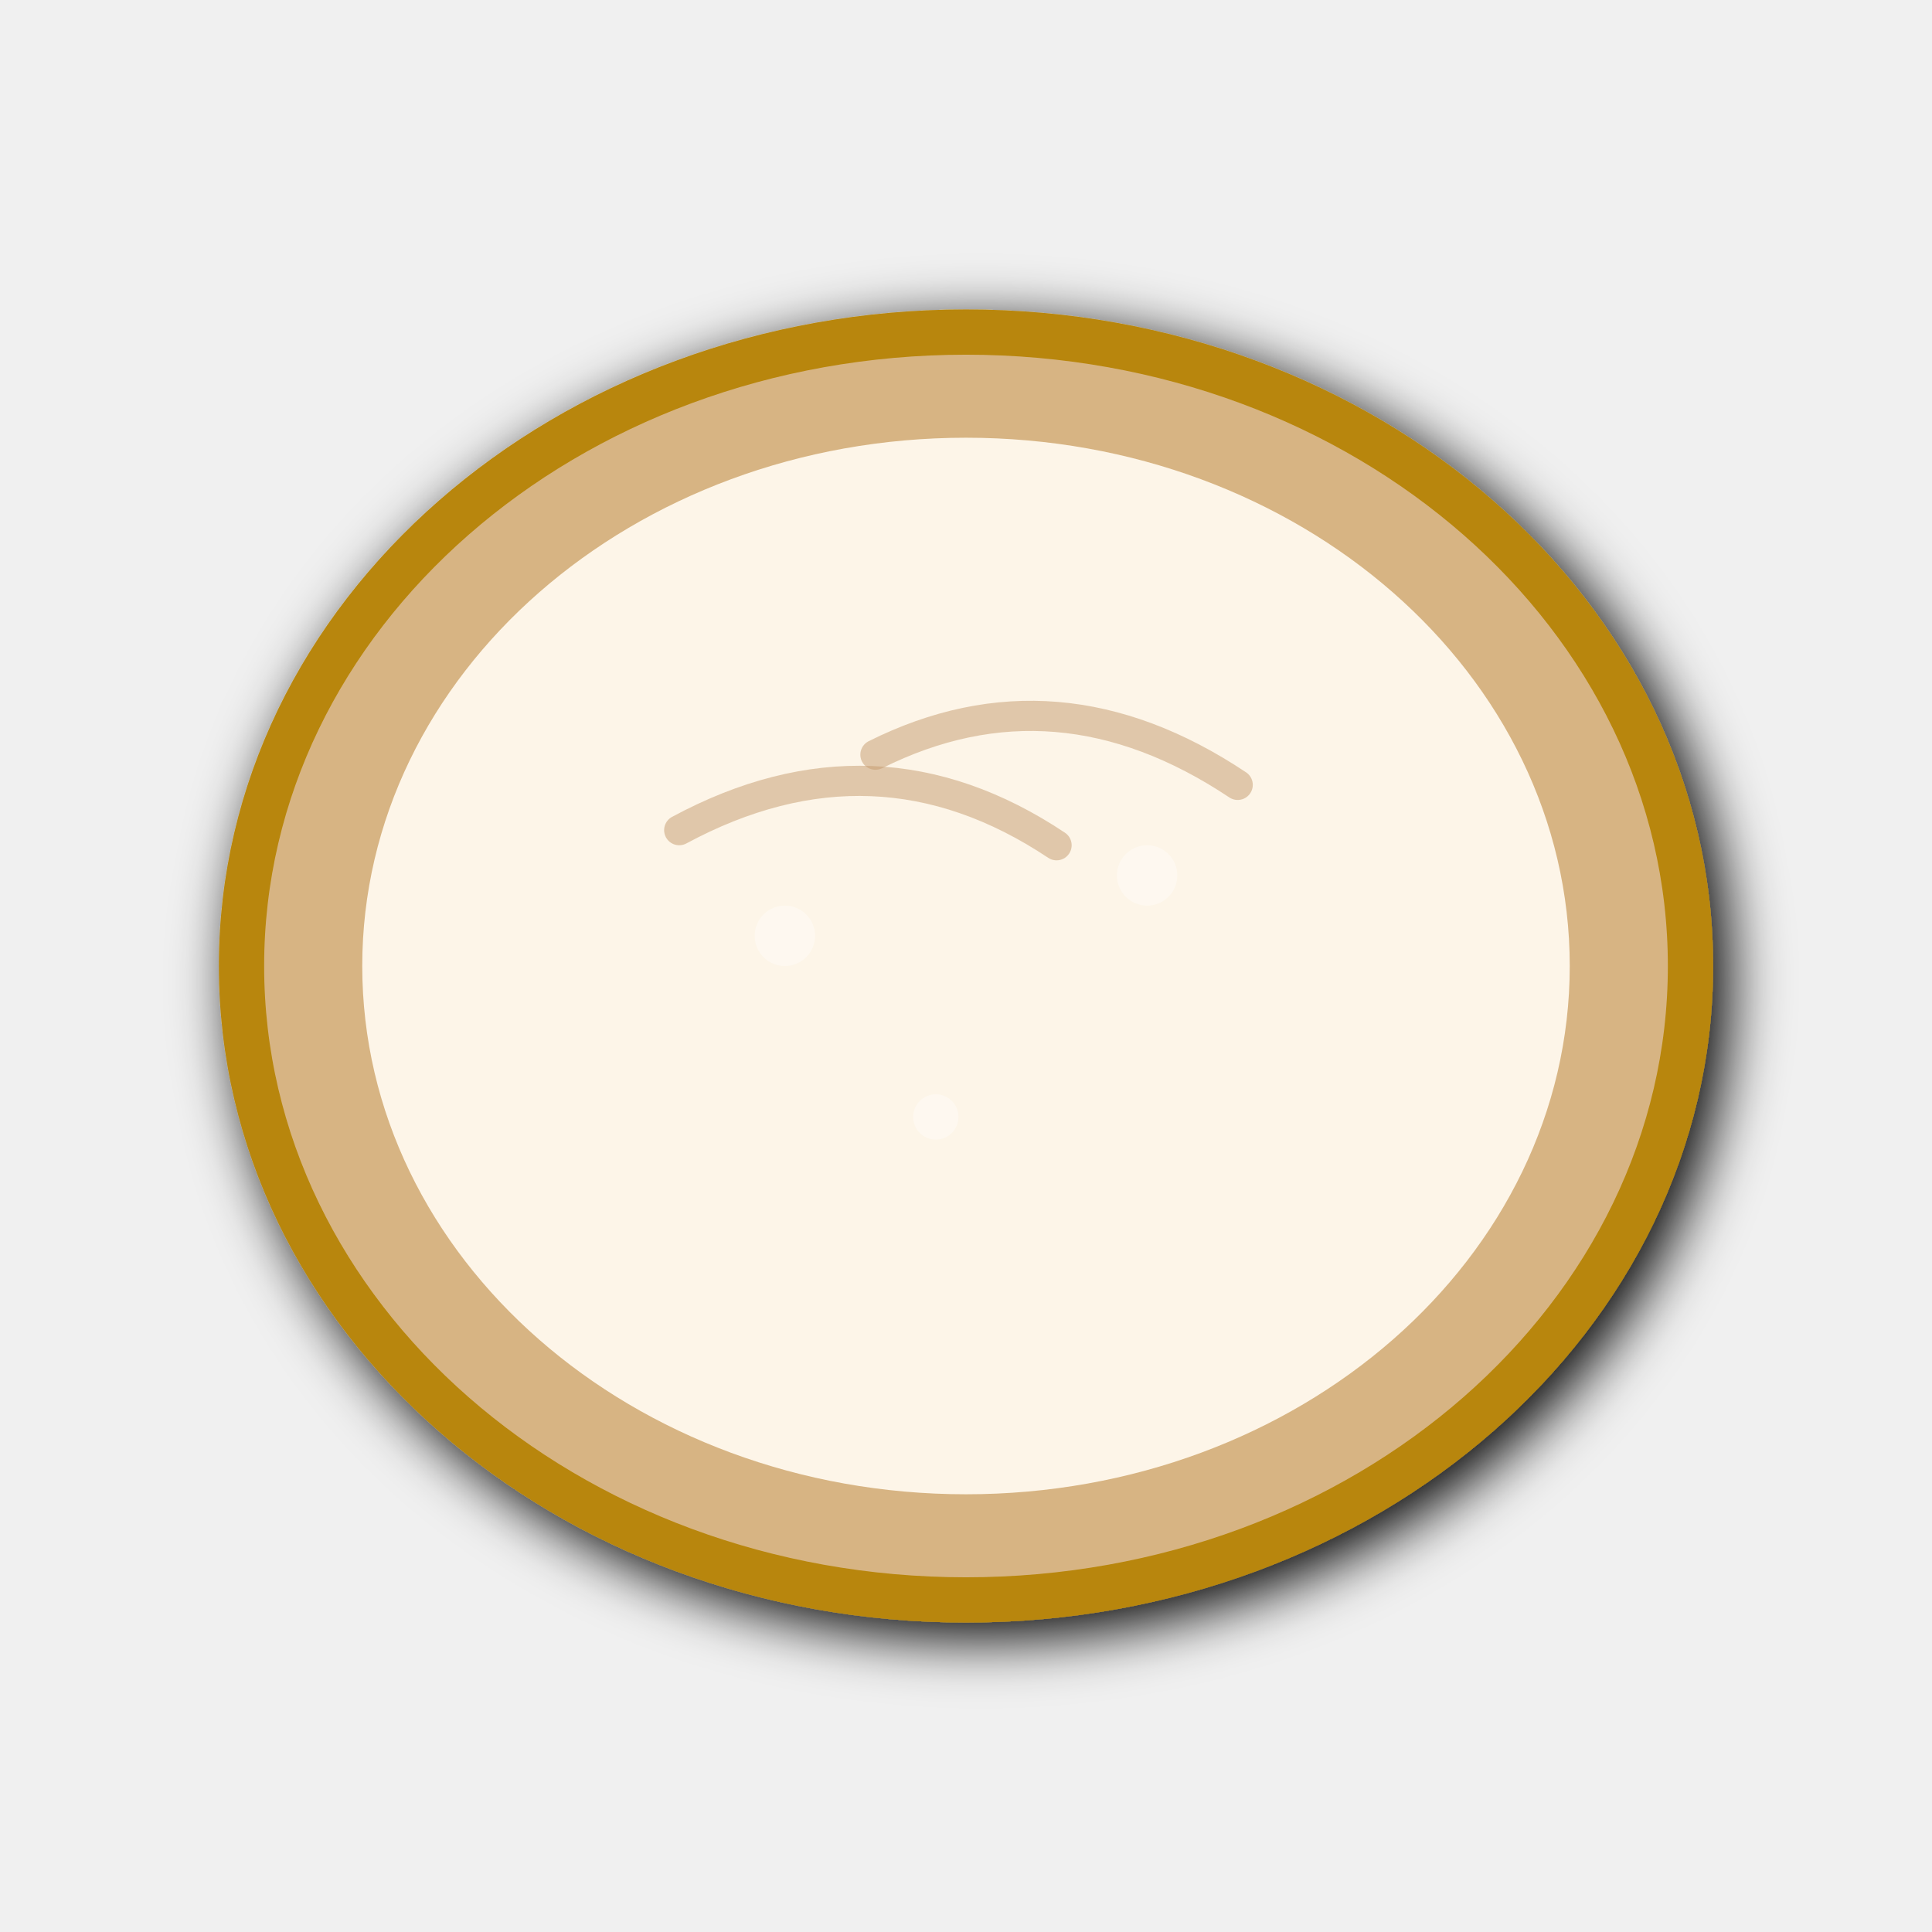
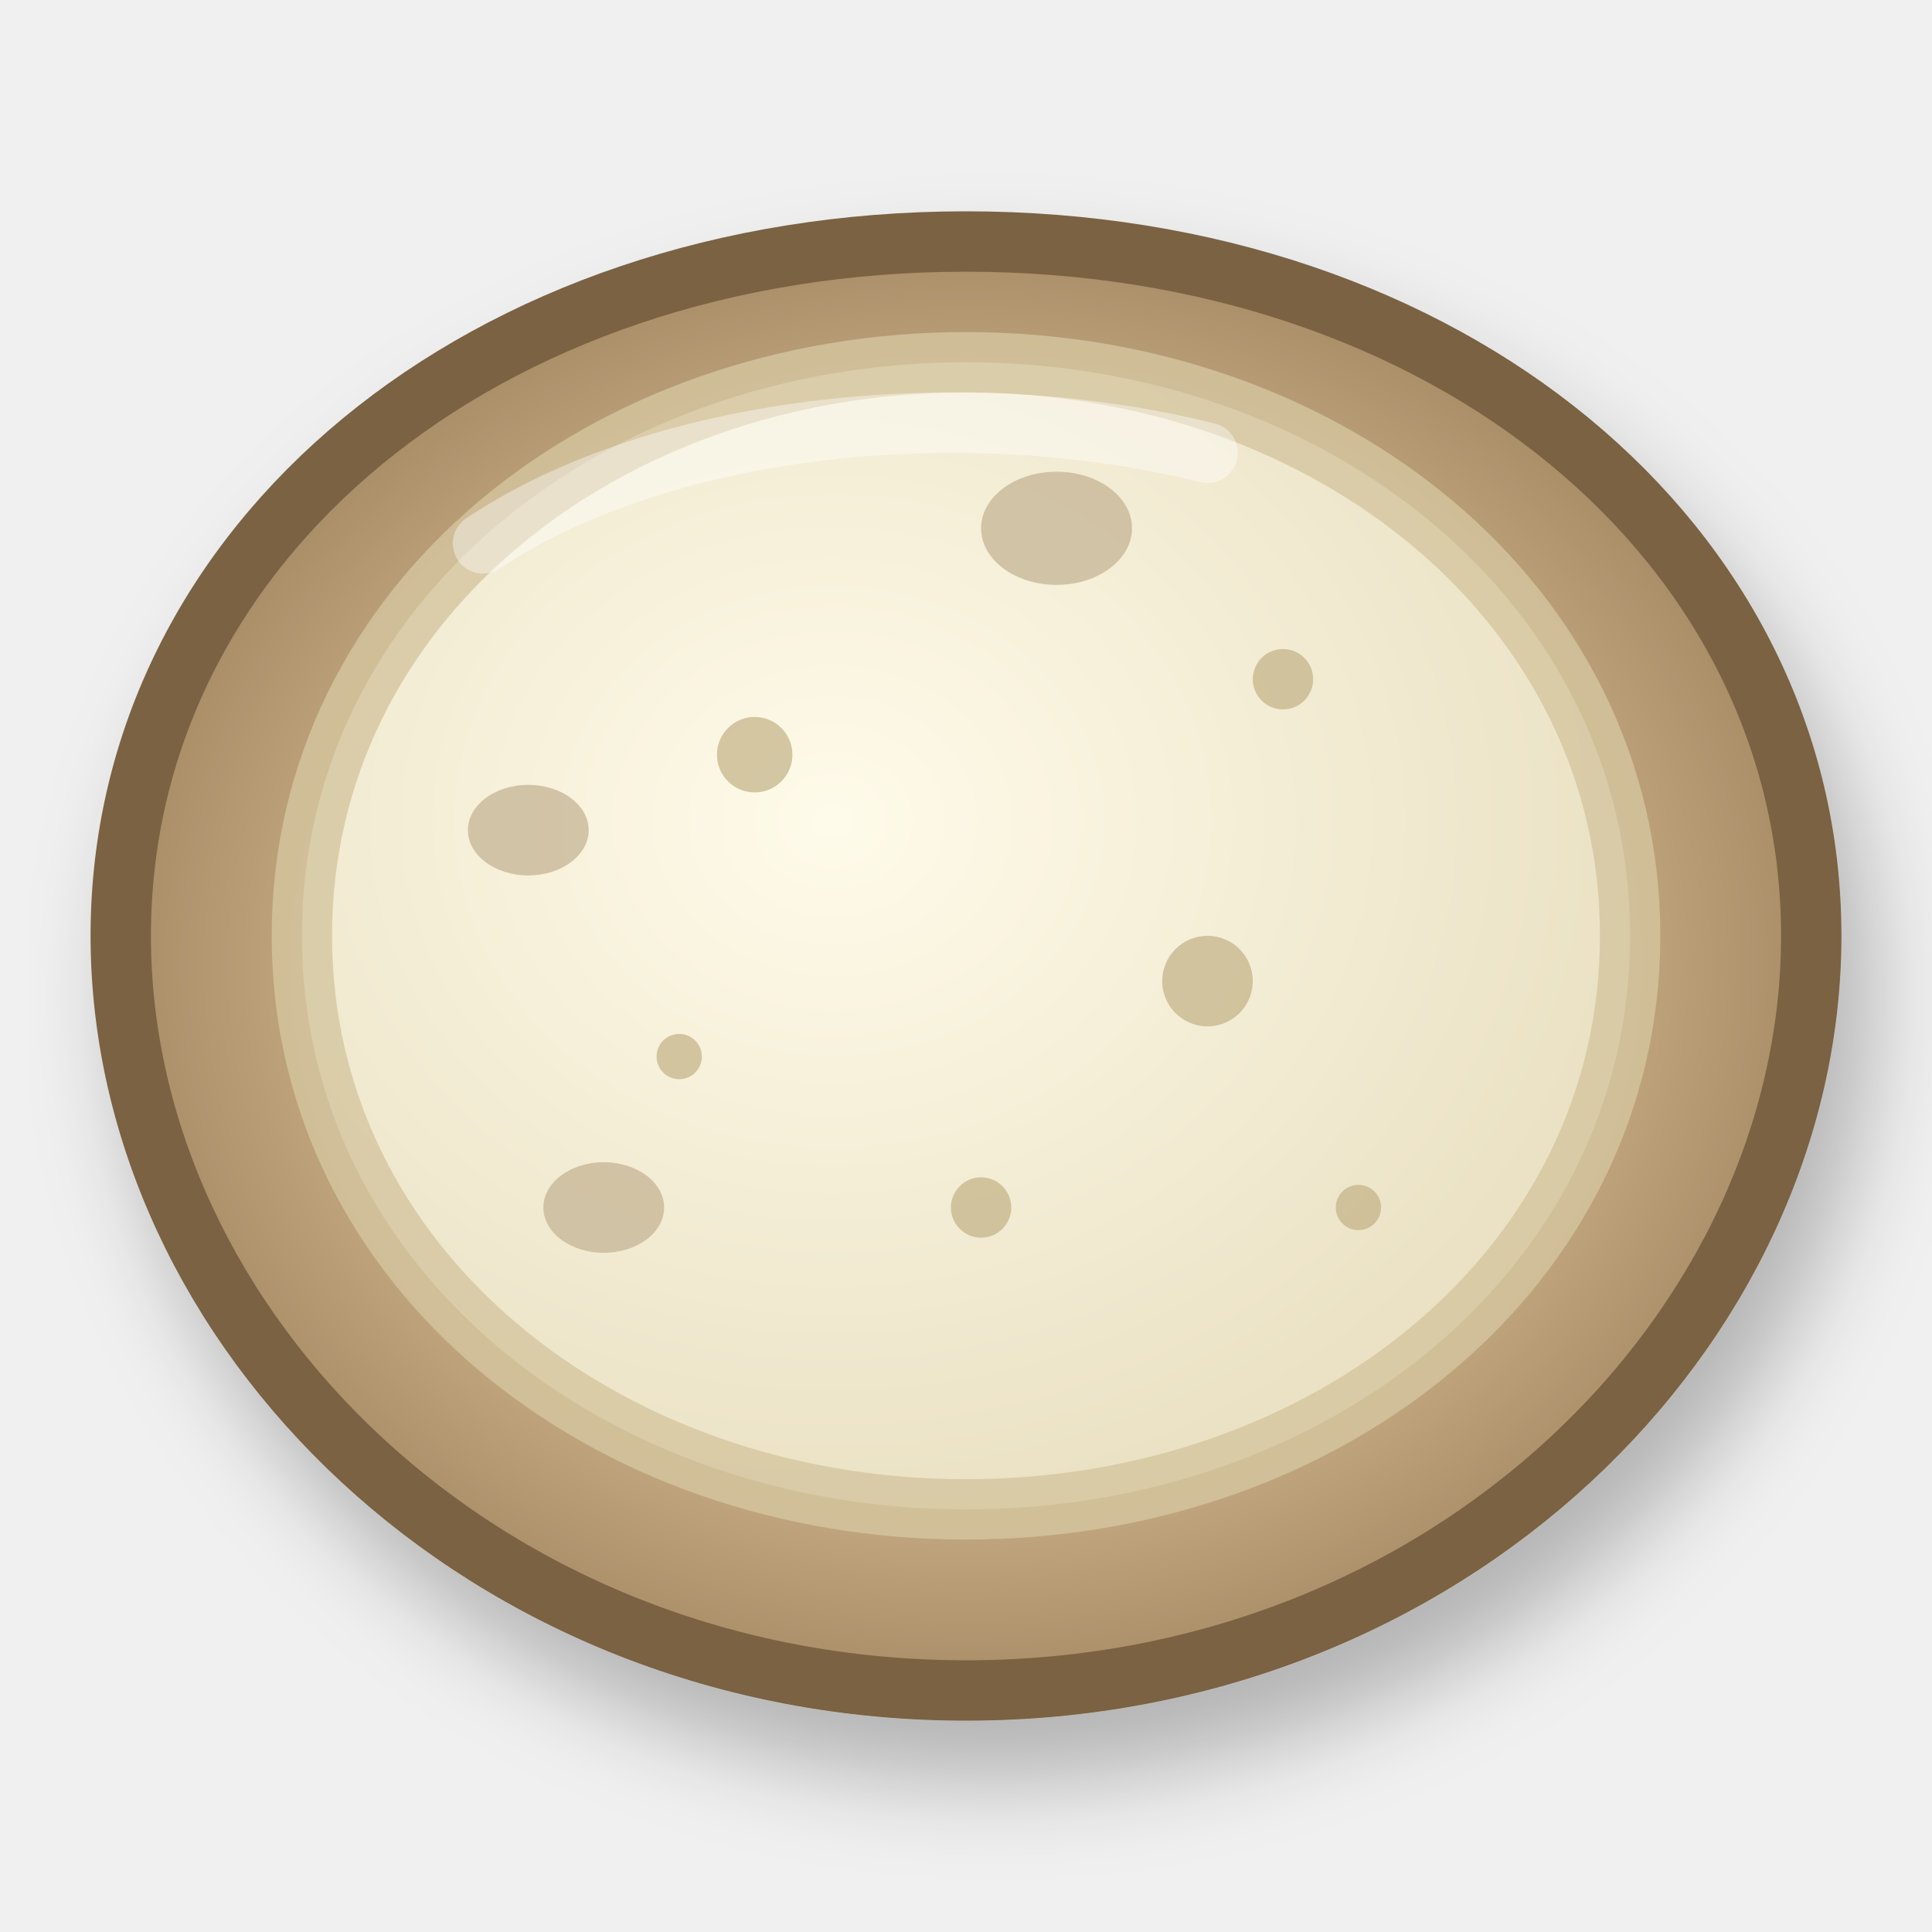
<svg xmlns="http://www.w3.org/2000/svg" width="128" height="128" viewBox="0 0 128 128">
  <defs>
    <filter id="shadow" x="-20%" y="-20%" width="140%" height="140%">
-       <feGaussianBlur in="SourceAlpha" stdDeviation="2" />
-       <feOffset dx="1" dy="1" result="offsetblur" />
-       <feComponentTransfer>
-         <feFuncA type="linear" slope="0.25" />
-       </feComponentTransfer>
-       <feMerge>
-         <feMergeNode in="offsetblur" />
-         <feMergeNode in="SourceGraphic" />
-       </feMerge>
+       <feDropShadow dx="2" dy="4" stdDeviation="3" flood-color="#000" flood-opacity="0.25" />
    </filter>
+     <radialGradient id="crust-sourdough" cx="50%" cy="50%" r="50%">
+       <stop offset="60%" stop-color="#D4B88E" />
+       <stop offset="100%" stop-color="#A88D68" />
+     </radialGradient>
+     <radialGradient id="inner-sourdough" cx="40%" cy="40%" r="60%">
+       <stop offset="0%" stop-color="#FFFBEA" />
+       <stop offset="100%" stop-color="#EBE2C5" />
+     </radialGradient>
  </defs>
  <g filter="url(#shadow)">
-     <ellipse cx="64" cy="64" rx="48" ry="42" fill="#D7B483" stroke="#B8860B" stroke-width="3" />
-     <ellipse cx="64" cy="64" rx="40" ry="35" fill="#FDF5E8" />
-     <path d="M45,55 Q58,48 70,56" fill="none" stroke="#C49A6C" stroke-width="2" stroke-linecap="round" opacity="0.5" />
-     <path d="M58,50 Q70,44 82,52" fill="none" stroke="#C49A6C" stroke-width="2" stroke-linecap="round" opacity="0.5" />
-     <circle cx="52" cy="62" r="2" fill="#FFF" opacity="0.35" />
-     <circle cx="76" cy="58" r="2" fill="#FFF" opacity="0.35" />
-     <circle cx="62" cy="74" r="1.5" fill="#FFF" opacity="0.35" />
+     <path d="M 64 16 C 96 16, 120 36, 120 62 C 120 88, 96 112, 64 112 C 32 112, 8 88, 8 62 C 8 36, 32 16, 64 16 Z" fill="url(#crust-sourdough)" stroke="#7A6242" stroke-width="4" stroke-linejoin="round" />
+     <path d="M 64 24 C 88 24, 108 40, 108 62 C 108 84, 88 100, 64 100 C 40 100, 20 84, 20 62 C 20 40, 40 24, 64 24 Z" fill="url(#inner-sourdough)" />
+     <path d="M 64 24 C 88 24, 108 40, 108 62 C 108 84, 88 100, 64 100 C 40 100, 20 84, 20 62 C 20 40, 40 24, 64 24 Z" fill="none" stroke="#D4C69F" stroke-width="4" opacity="0.8" />
+     <g>
+       <circle cx="50" cy="50" r="2.5" fill="#C2B084" opacity="0.7" />
+       <circle cx="80" cy="65" r="3" fill="#C2B084" opacity="0.7" />
+       <circle cx="65" cy="80" r="2" fill="#C2B084" opacity="0.7" />
+       <circle cx="45" cy="70" r="1.5" fill="#C2B084" opacity="0.7" />
+       <circle cx="85" cy="45" r="2" fill="#C2B084" opacity="0.7" />
+       <ellipse cx="35" cy="55" rx="4" ry="3" fill="#C8B898" opacity="0.8" />
+       <ellipse cx="70" cy="35" rx="5" ry="3.75" fill="#C8B898" opacity="0.8" />
+       <ellipse cx="40" cy="80" rx="4" ry="3" fill="#C8B898" opacity="0.8" />
+       <circle cx="90" cy="80" r="1.5" fill="#C2B084" opacity="0.7" />
+     </g>
+     <path d="M 32 36 C 44 28, 64 26, 80 30" fill="none" stroke="#FFFFFF" stroke-width="4" stroke-linecap="round" opacity="0.4" />
  </g>
</svg>
